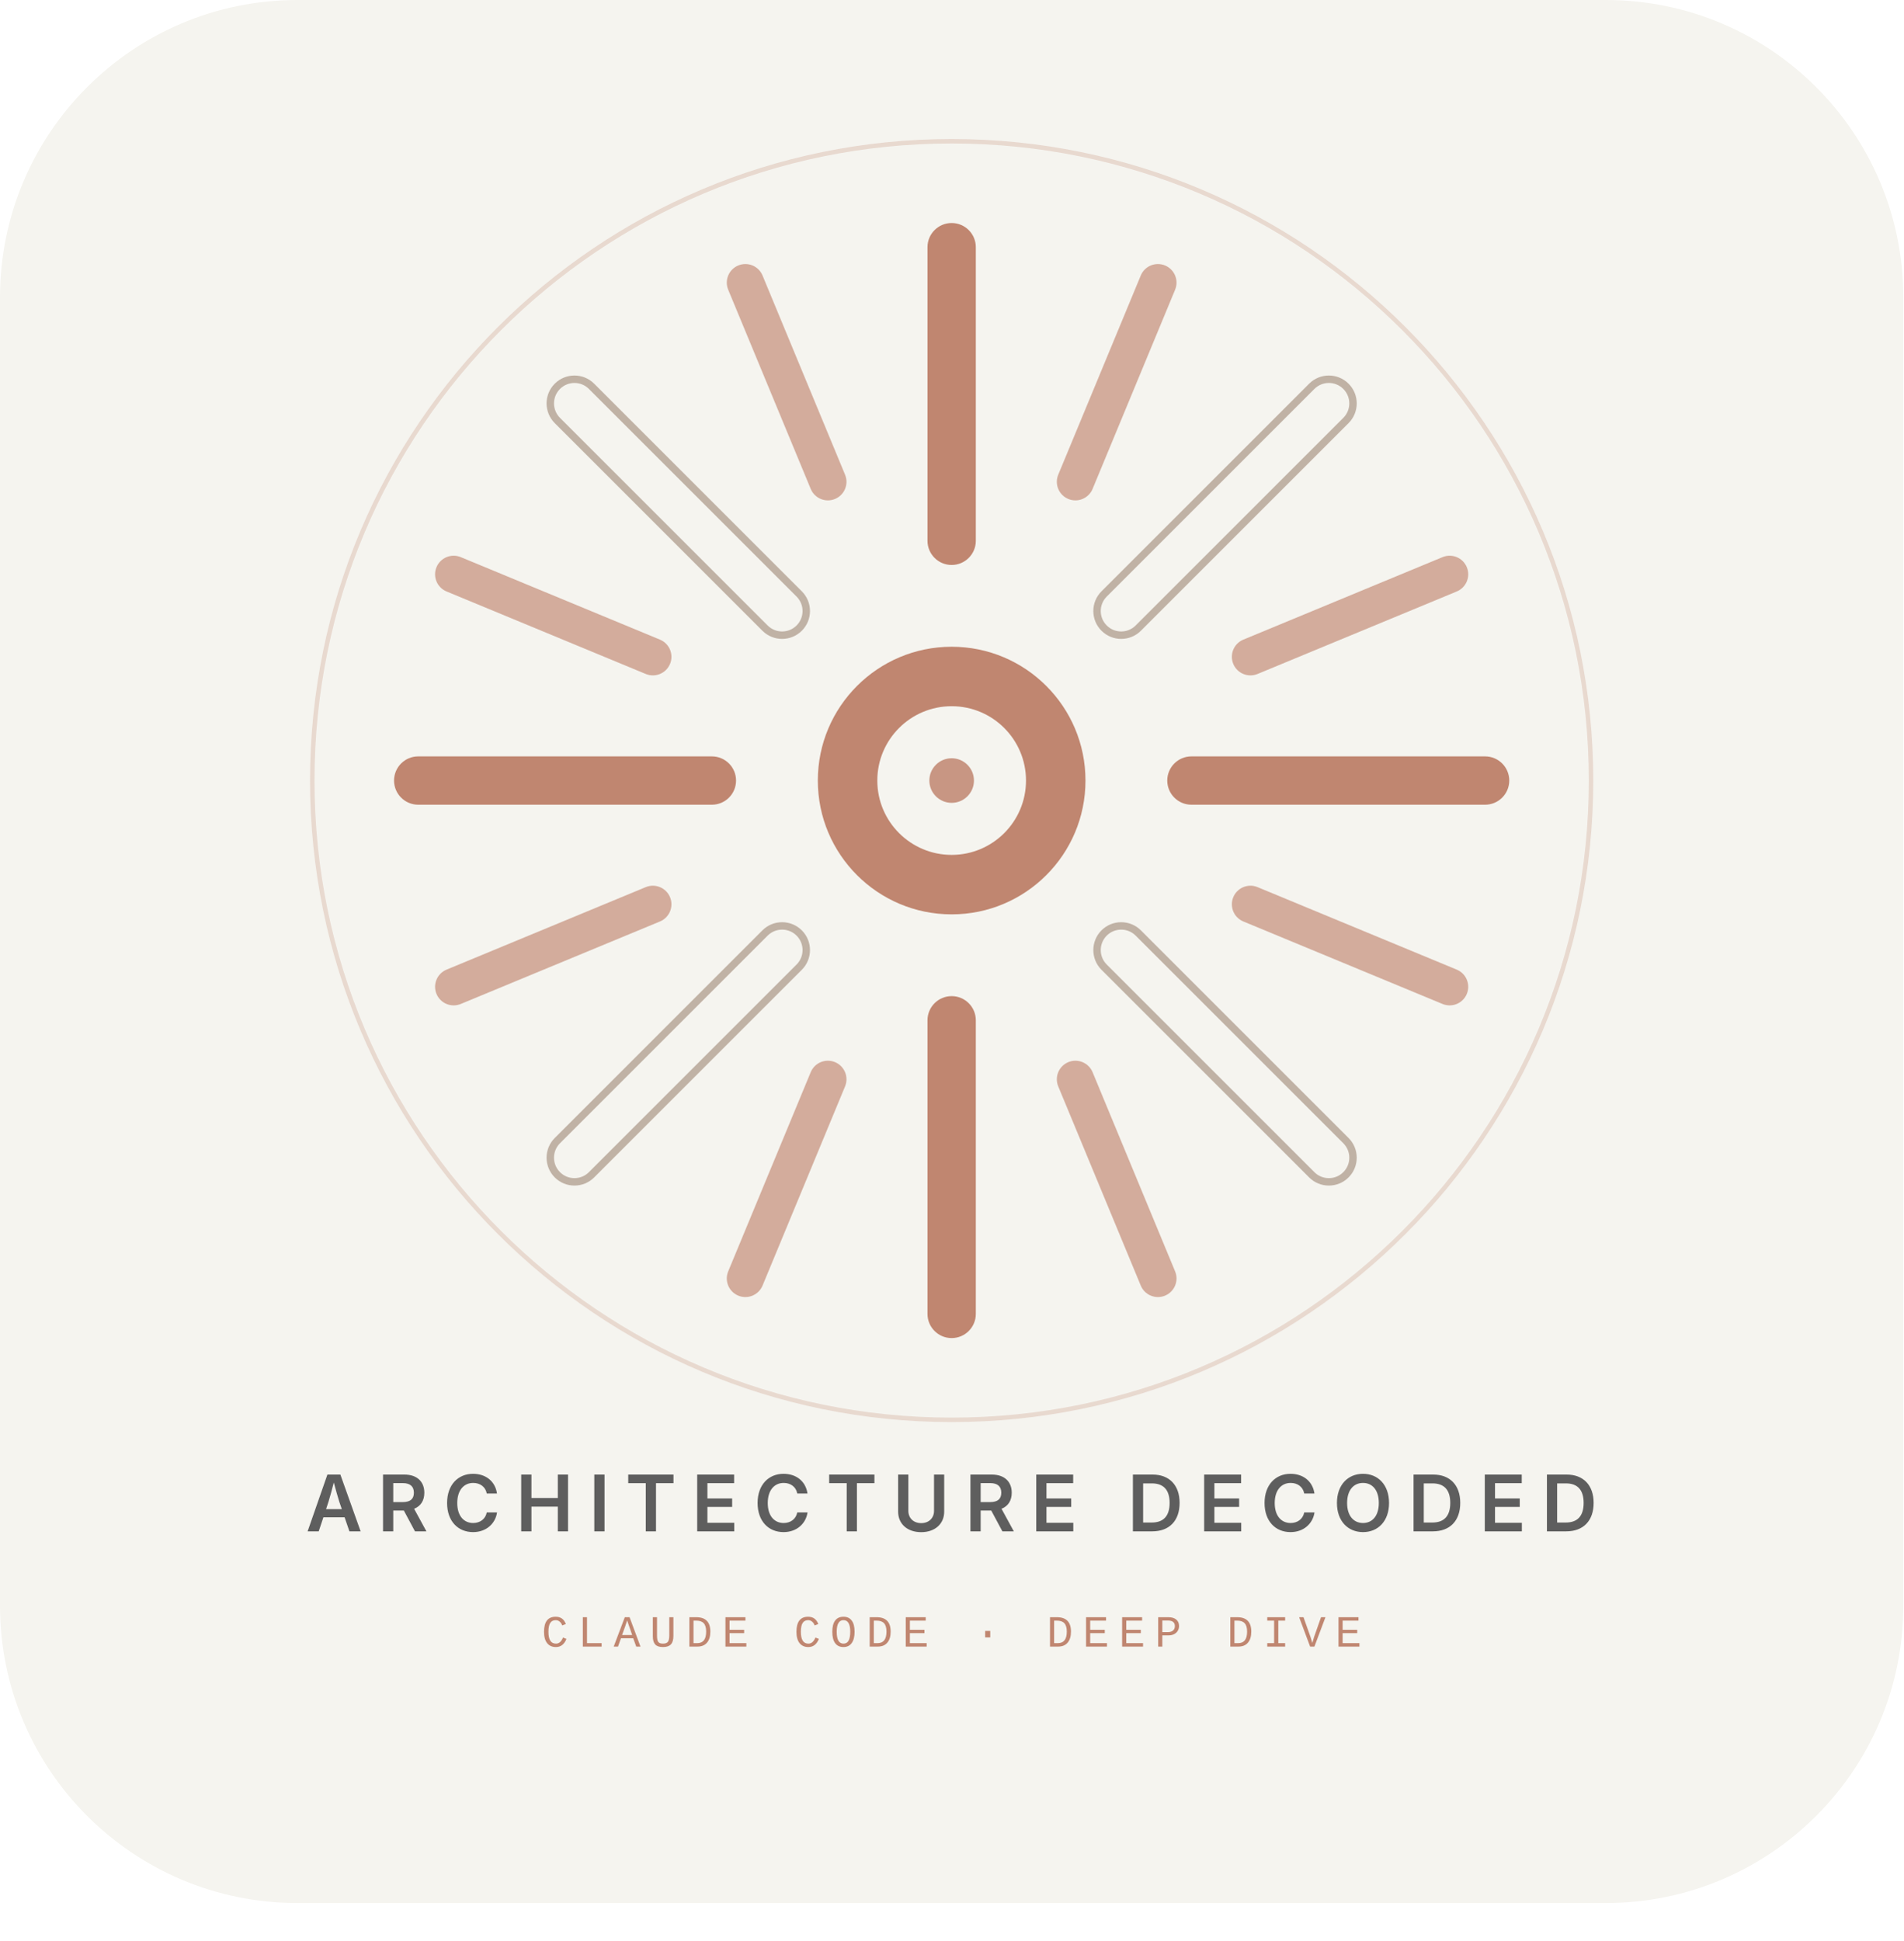
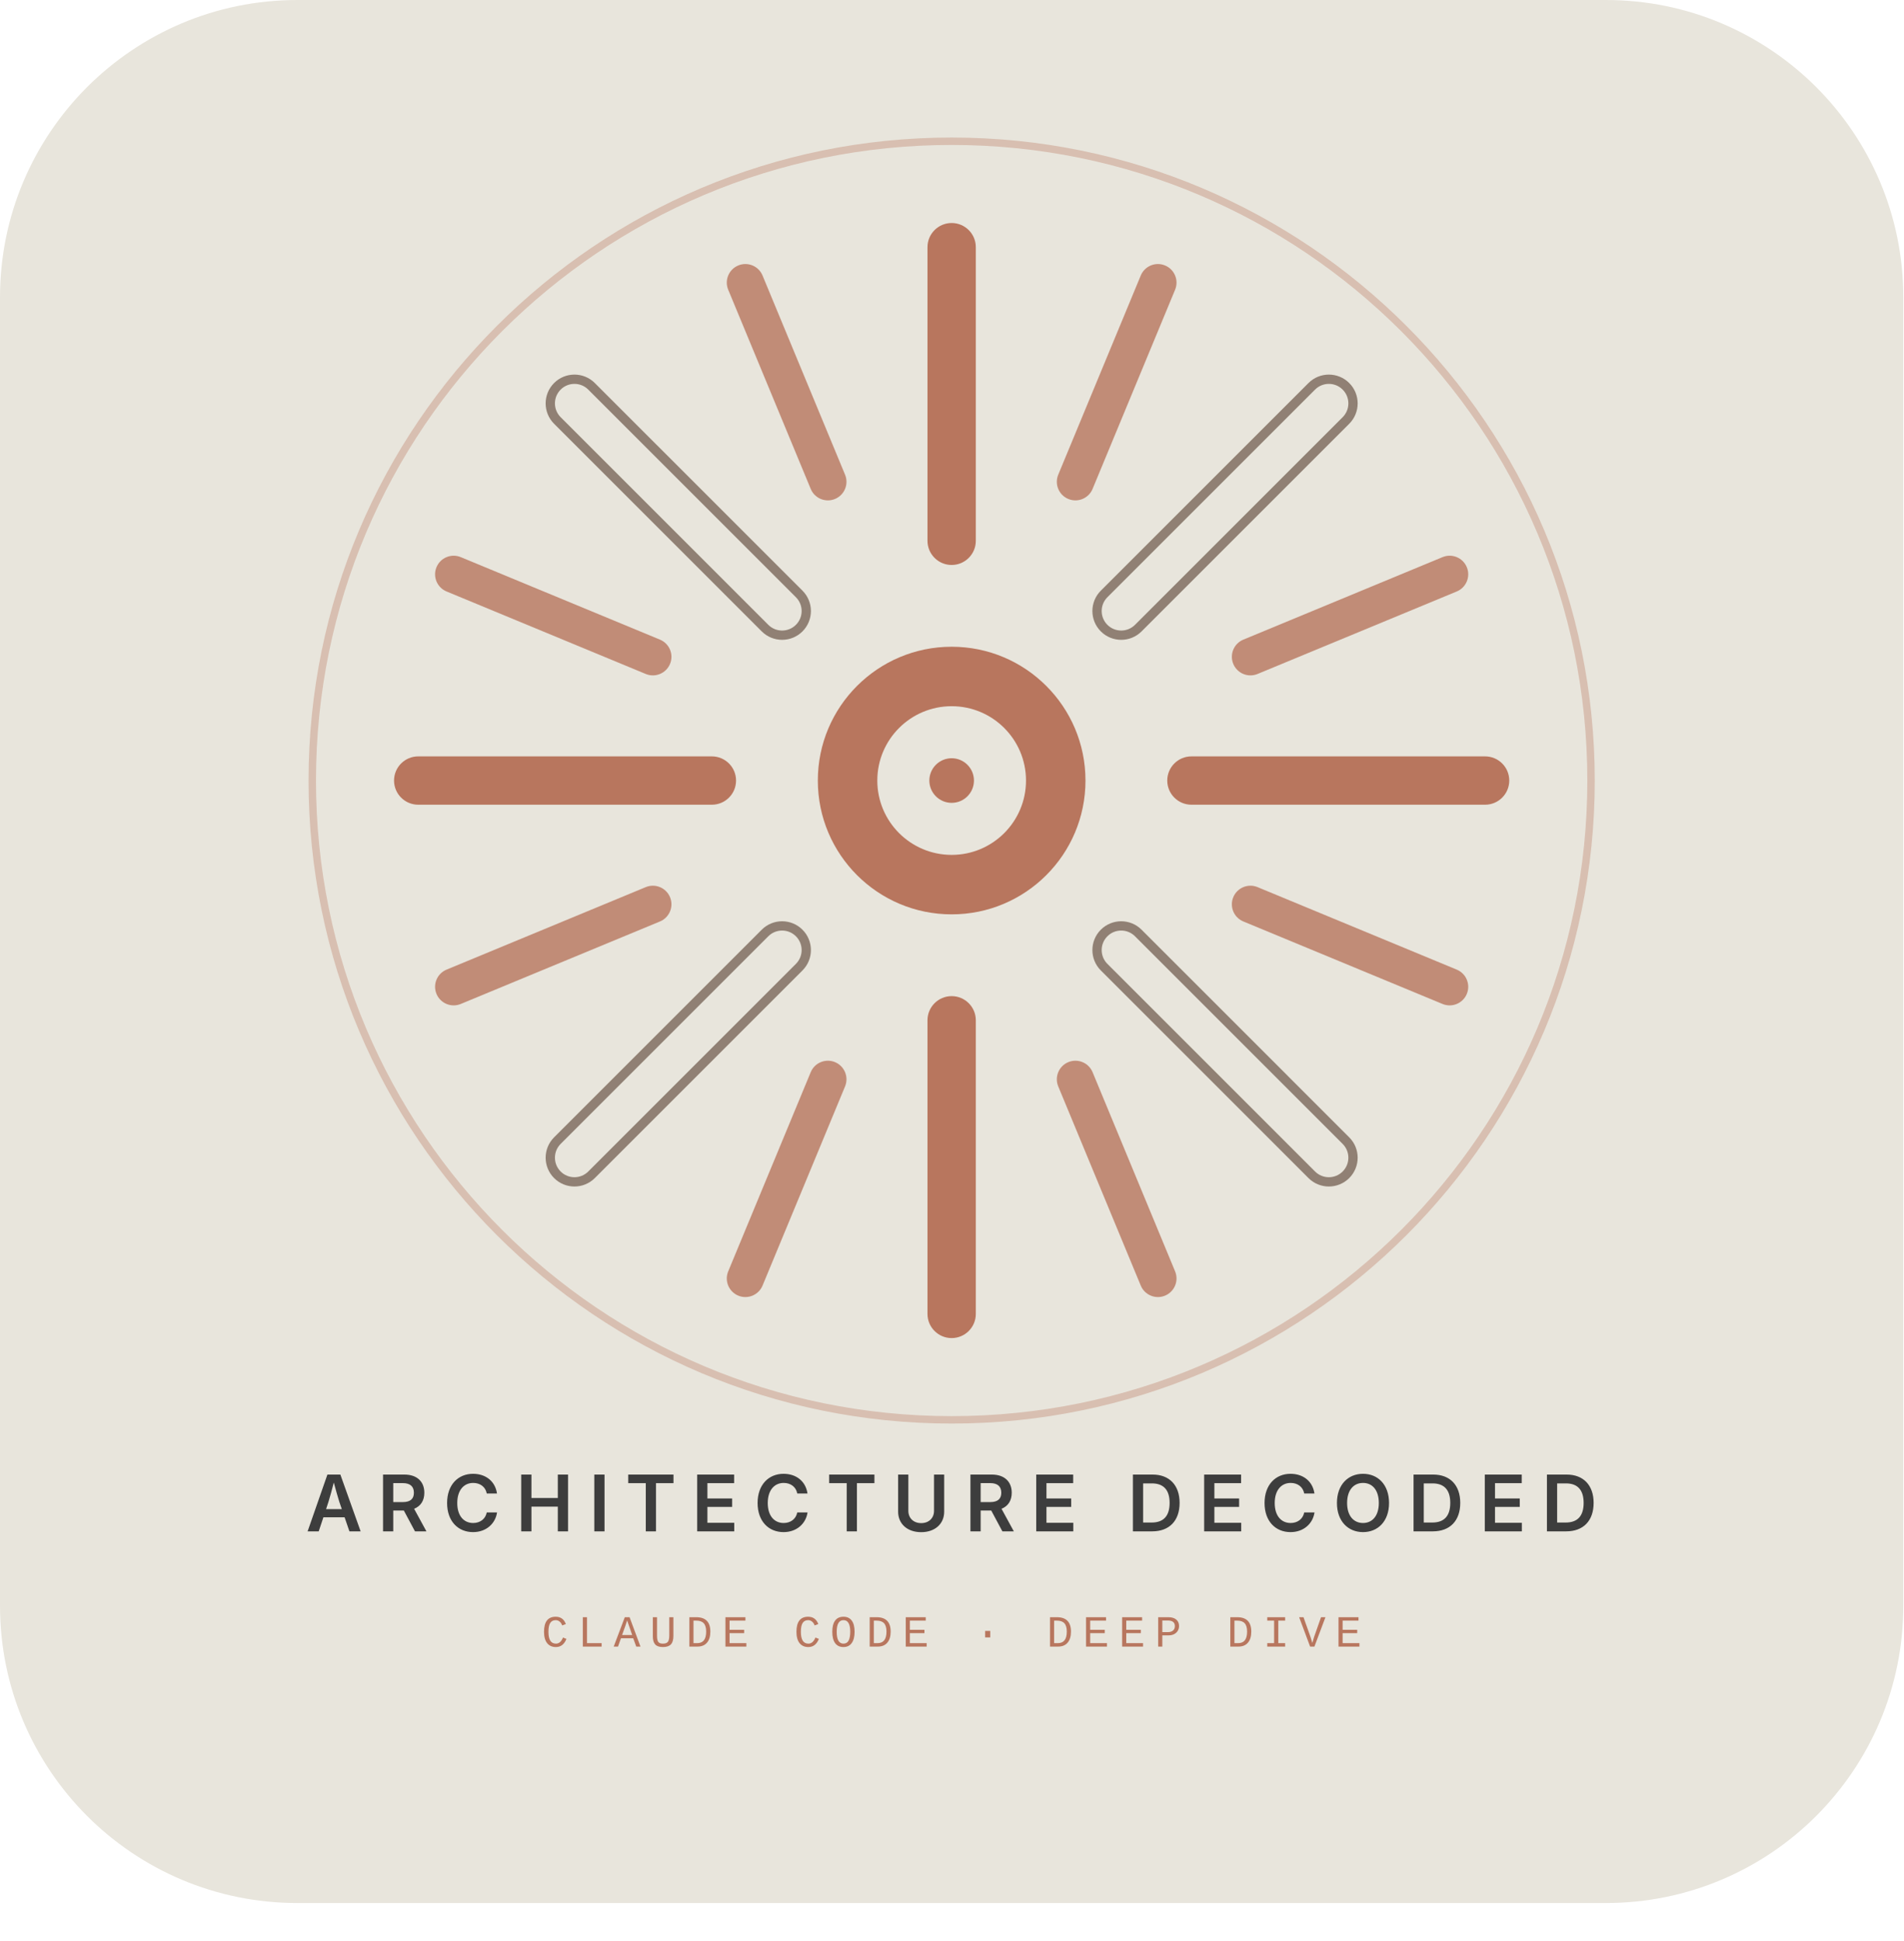
<svg xmlns="http://www.w3.org/2000/svg" width="512" height="522" viewBox="0 0 512 522">
-   <rect width="512" height="512" rx="80" fill="#F5F4EF" />
-   <circle cx="256" cy="210" r="172" fill="none" stroke="#C08670" stroke-width="1.2" opacity="0.25" />
+   <rect width="512" height="512" rx="80" fill="#E8E5DC" />
+   <circle cx="256" cy="210" r="172" fill="none" stroke="#C08670" stroke-width="2" opacity="0.4" />
  <g transform="translate(256,210)">
-     <rect transform="rotate(45)" x="-6.5" y="-150" width="13" height="92" rx="6.5" fill="none" stroke="#8B6F5C" stroke-width="2" opacity="0.5" />
-     <rect transform="rotate(135)" x="-6.5" y="-150" width="13" height="92" rx="6.5" fill="none" stroke="#8B6F5C" stroke-width="2" opacity="0.5" />
-     <rect transform="rotate(225)" x="-6.5" y="-150" width="13" height="92" rx="6.5" fill="none" stroke="#8B6F5C" stroke-width="2" opacity="0.5" />
-     <rect transform="rotate(315)" x="-6.5" y="-150" width="13" height="92" rx="6.5" fill="none" stroke="#8B6F5C" stroke-width="2" opacity="0.5" />
-     <rect transform="rotate(0)" x="-6.5" y="-150" width="13" height="92" rx="6.5" fill="#C08670" />
-     <rect transform="rotate(90)" x="-6.5" y="-150" width="13" height="92" rx="6.5" fill="#C08670" />
-     <rect transform="rotate(180)" x="-6.5" y="-150" width="13" height="92" rx="6.5" fill="#C08670" />
-     <rect transform="rotate(270)" x="-6.5" y="-150" width="13" height="92" rx="6.5" fill="#C08670" />
-     <rect transform="rotate(22.5)" x="-5" y="-150" width="10" height="68" rx="5" fill="#C08670" opacity="0.65" />
-     <rect transform="rotate(67.5)" x="-5" y="-150" width="10" height="68" rx="5" fill="#C08670" opacity="0.65" />
-     <rect transform="rotate(112.5)" x="-5" y="-150" width="10" height="68" rx="5" fill="#C08670" opacity="0.65" />
-     <rect transform="rotate(157.5)" x="-5" y="-150" width="10" height="68" rx="5" fill="#C08670" opacity="0.65" />
-     <rect transform="rotate(202.5)" x="-5" y="-150" width="10" height="68" rx="5" fill="#C08670" opacity="0.65" />
-     <rect transform="rotate(247.5)" x="-5" y="-150" width="10" height="68" rx="5" fill="#C08670" opacity="0.65" />
-     <rect transform="rotate(292.5)" x="-5" y="-150" width="10" height="68" rx="5" fill="#C08670" opacity="0.65" />
-     <rect transform="rotate(337.5)" x="-5" y="-150" width="10" height="68" rx="5" fill="#C08670" opacity="0.65" />
-     <circle r="36" fill="#C08670" />
-     <circle r="20" fill="#F5F4EF" />
-     <circle r="6" fill="#C08670" opacity="0.85" />
+     <rect transform="rotate(45)" x="-6.5" y="-150" width="13" height="92" rx="6.5" fill="none" stroke="#6B5647" stroke-width="2.5" opacity="0.7" />
+     <rect transform="rotate(135)" x="-6.5" y="-150" width="13" height="92" rx="6.5" fill="none" stroke="#6B5647" stroke-width="2.5" opacity="0.7" />
+     <rect transform="rotate(225)" x="-6.5" y="-150" width="13" height="92" rx="6.5" fill="none" stroke="#6B5647" stroke-width="2.5" opacity="0.7" />
+     <rect transform="rotate(315)" x="-6.5" y="-150" width="13" height="92" rx="6.5" fill="none" stroke="#6B5647" stroke-width="2.5" opacity="0.7" />
+     <rect transform="rotate(0)" x="-6.5" y="-150" width="13" height="92" rx="6.5" fill="#B8765E" />
+     <rect transform="rotate(90)" x="-6.5" y="-150" width="13" height="92" rx="6.5" fill="#B8765E" />
+     <rect transform="rotate(180)" x="-6.5" y="-150" width="13" height="92" rx="6.5" fill="#B8765E" />
+     <rect transform="rotate(270)" x="-6.5" y="-150" width="13" height="92" rx="6.5" fill="#B8765E" />
+     <rect transform="rotate(22.5)" x="-5" y="-150" width="10" height="68" rx="5" fill="#B8765E" opacity="0.8" />
+     <rect transform="rotate(67.5)" x="-5" y="-150" width="10" height="68" rx="5" fill="#B8765E" opacity="0.8" />
+     <rect transform="rotate(112.5)" x="-5" y="-150" width="10" height="68" rx="5" fill="#B8765E" opacity="0.8" />
+     <rect transform="rotate(157.5)" x="-5" y="-150" width="10" height="68" rx="5" fill="#B8765E" opacity="0.8" />
+     <rect transform="rotate(202.5)" x="-5" y="-150" width="10" height="68" rx="5" fill="#B8765E" opacity="0.8" />
+     <rect transform="rotate(247.5)" x="-5" y="-150" width="10" height="68" rx="5" fill="#B8765E" opacity="0.8" />
+     <rect transform="rotate(292.5)" x="-5" y="-150" width="10" height="68" rx="5" fill="#B8765E" opacity="0.8" />
+     <rect transform="rotate(337.5)" x="-5" y="-150" width="10" height="68" rx="5" fill="#B8765E" opacity="0.8" />
+     <circle r="36" fill="#B8765E" />
+     <circle r="20" fill="#E8E5DC" />
+     <circle r="6" fill="#B8765E" />
  </g>
-   <text x="256" y="412" text-anchor="middle" font-family="-apple-system, BlinkMacSystemFont, 'Segoe UI', sans-serif" font-size="21" font-weight="600" letter-spacing="4" fill="#5E5E5E">ARCHITECTURE DECODED</text>
-   <text x="256" y="443" text-anchor="middle" font-family="'Courier New', Courier, monospace" font-size="12" font-weight="500" letter-spacing="2.5" fill="#C08670">CLAUDE CODE · DEEP DIVE</text>
+   <text x="256" y="412" text-anchor="middle" font-family="-apple-system, BlinkMacSystemFont, 'Segoe UI', sans-serif" font-size="21" font-weight="600" letter-spacing="4" fill="#3D3D3D">ARCHITECTURE DECODED</text>
+   <text x="256" y="443" text-anchor="middle" font-family="'Courier New', Courier, monospace" font-size="12" font-weight="500" letter-spacing="2.5" fill="#B8765E">CLAUDE CODE · DEEP DIVE</text>
</svg>
